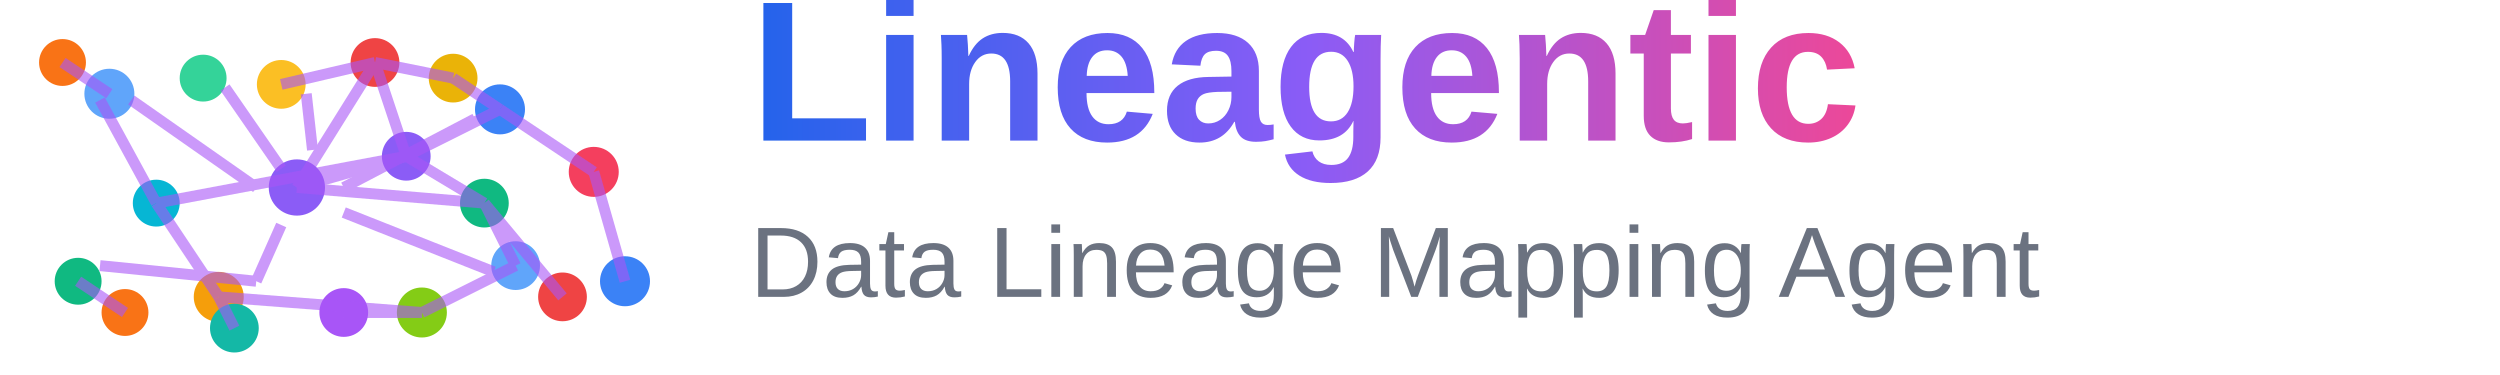
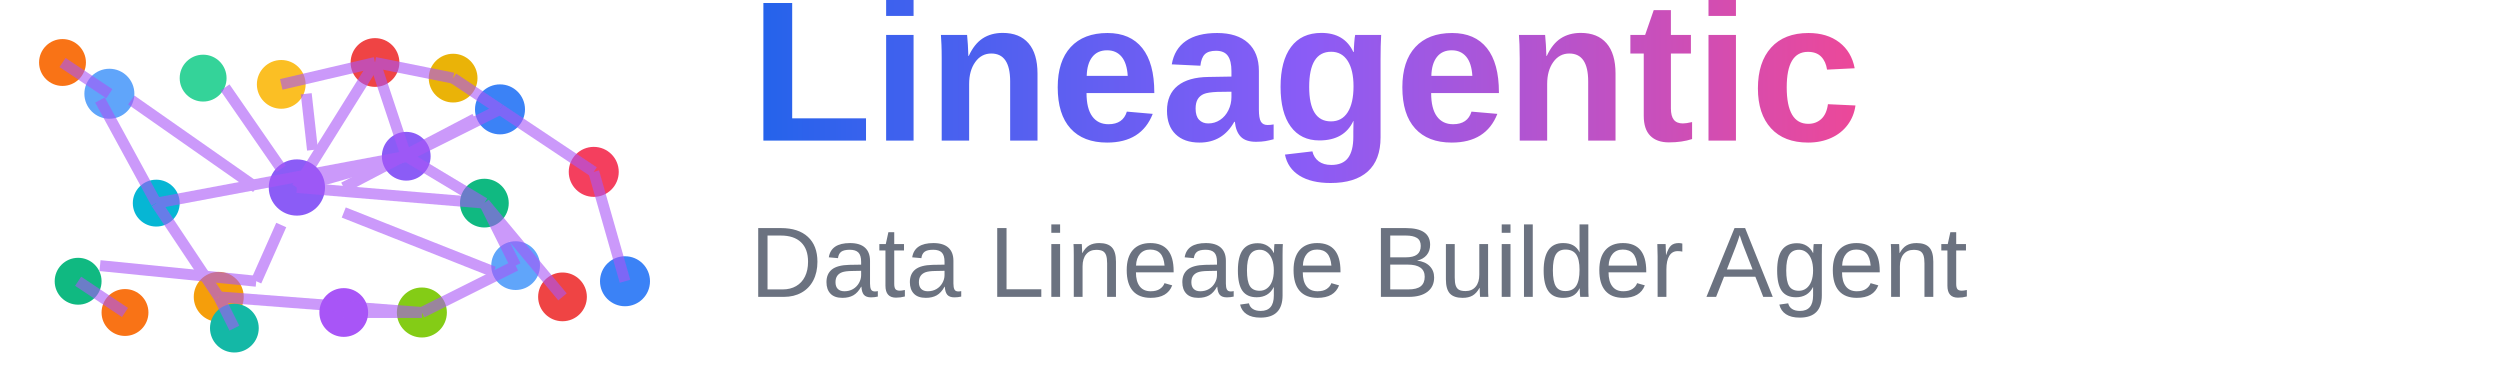
<svg xmlns="http://www.w3.org/2000/svg" width="800" height="120" viewBox="0 0 800 120">
  <circle cx="35" cy="30" r="8" fill="#60a5fa" />
  <circle cx="65" cy="25" r="7.5" fill="#34d399" />
  <circle cx="90" cy="27" r="7.8" fill="#fbbf24" />
  <circle cx="160" cy="35" r="8" fill="#3b82f6" />
  <circle cx="25" cy="90" r="7.5" fill="#10b981" />
  <circle cx="70" cy="95" r="8" fill="#f59e0b" />
  <circle cx="165" cy="85" r="7.8" fill="#60a5fa" />
  <circle cx="95" cy="60" r="9" fill="#8b5cf6" />
  <circle cx="120" cy="20" r="7.8" fill="#ef4444" />
  <circle cx="50" cy="65" r="7.5" fill="#06b6d4" />
  <circle cx="135" cy="100" r="8" fill="#84cc16" />
  <circle cx="20" cy="20" r="7.5" fill="#f97316" />
  <circle cx="145" cy="25" r="7.8" fill="#eab308" />
  <circle cx="190" cy="55" r="8" fill="#f43f5e" />
  <circle cx="130" cy="50" r="7.8" fill="#8b5cf6" />
  <circle cx="155" cy="65" r="7.8" fill="#10b981" />
  <circle cx="200" cy="90" r="8" fill="#3b82f6" />
  <circle cx="180" cy="95" r="7.8" fill="#ef4444" />
  <circle cx="40" cy="100" r="7.5" fill="#f97316" />
  <circle cx="75" cy="105" r="7.8" fill="#14b8a6" />
  <circle cx="110" cy="100" r="7.8" fill="#a855f7" />
  <g stroke="#a855f7" stroke-width="3.5" fill="none" opacity="0.6">
    <path d="M42 32 L82 60" />
    <path d="M72 28 L90 54" />
    <path d="M98 30 L100 48" />
    <path d="M152 38 L110 60" />
    <path d="M32 85 L82 90" />
    <path d="M82 90 L90 72" />
    <path d="M158 87 L110 68" />
    <path d="M90 27 L120 20" />
    <path d="M120 20 L95 60" />
    <path d="M32 32 L50 65" />
    <path d="M50 65 L70 95" />
    <path d="M165 85 L135 100" />
    <path d="M135 100 L70 95" />
    <path d="M20 20 L35 30" />
    <path d="M120 20 L145 25" />
    <path d="M145 25 L160 35" />
    <path d="M160 35 L190 55" />
    <path d="M190 55 L200 90" />
    <path d="M160 35 L130 50" />
    <path d="M130 50 L155 65" />
    <path d="M155 65 L180 95" />
    <path d="M130 50 L95 60" />
    <path d="M155 65 L165 85" />
    <path d="M25 90 L40 100" />
    <path d="M70 95 L75 105" />
    <path d="M135 100 L110 100" />
    <path d="M50 65 L130 50" />
    <path d="M95 60 L155 65" />
    <path d="M120 20 L130 50" />
  </g>
  <defs>
    <linearGradient id="textGradient" x1="0%" y1="0%" x2="100%" y2="0%">
      <stop offset="0%" stop-color="#2563eb" />
      <stop offset="50%" stop-color="#8b5cf6" />
      <stop offset="100%" stop-color="#ec4899" />
    </linearGradient>
  </defs>
  <text x="240" y="45" font-family="Arial, sans-serif" font-size="64" font-weight="bold" fill="url(#textGradient)">Lineagentic</text>
-   <text x="240" y="95" font-family="Arial, sans-serif" font-size="32" fill="#6b7280">Data Lineage Mapping Agent</text>
+   <text x="240" y="95" font-family="Arial, sans-serif" font-size="32" fill="#6b7280">Data Lineage Builder Agent</text>
</svg>
